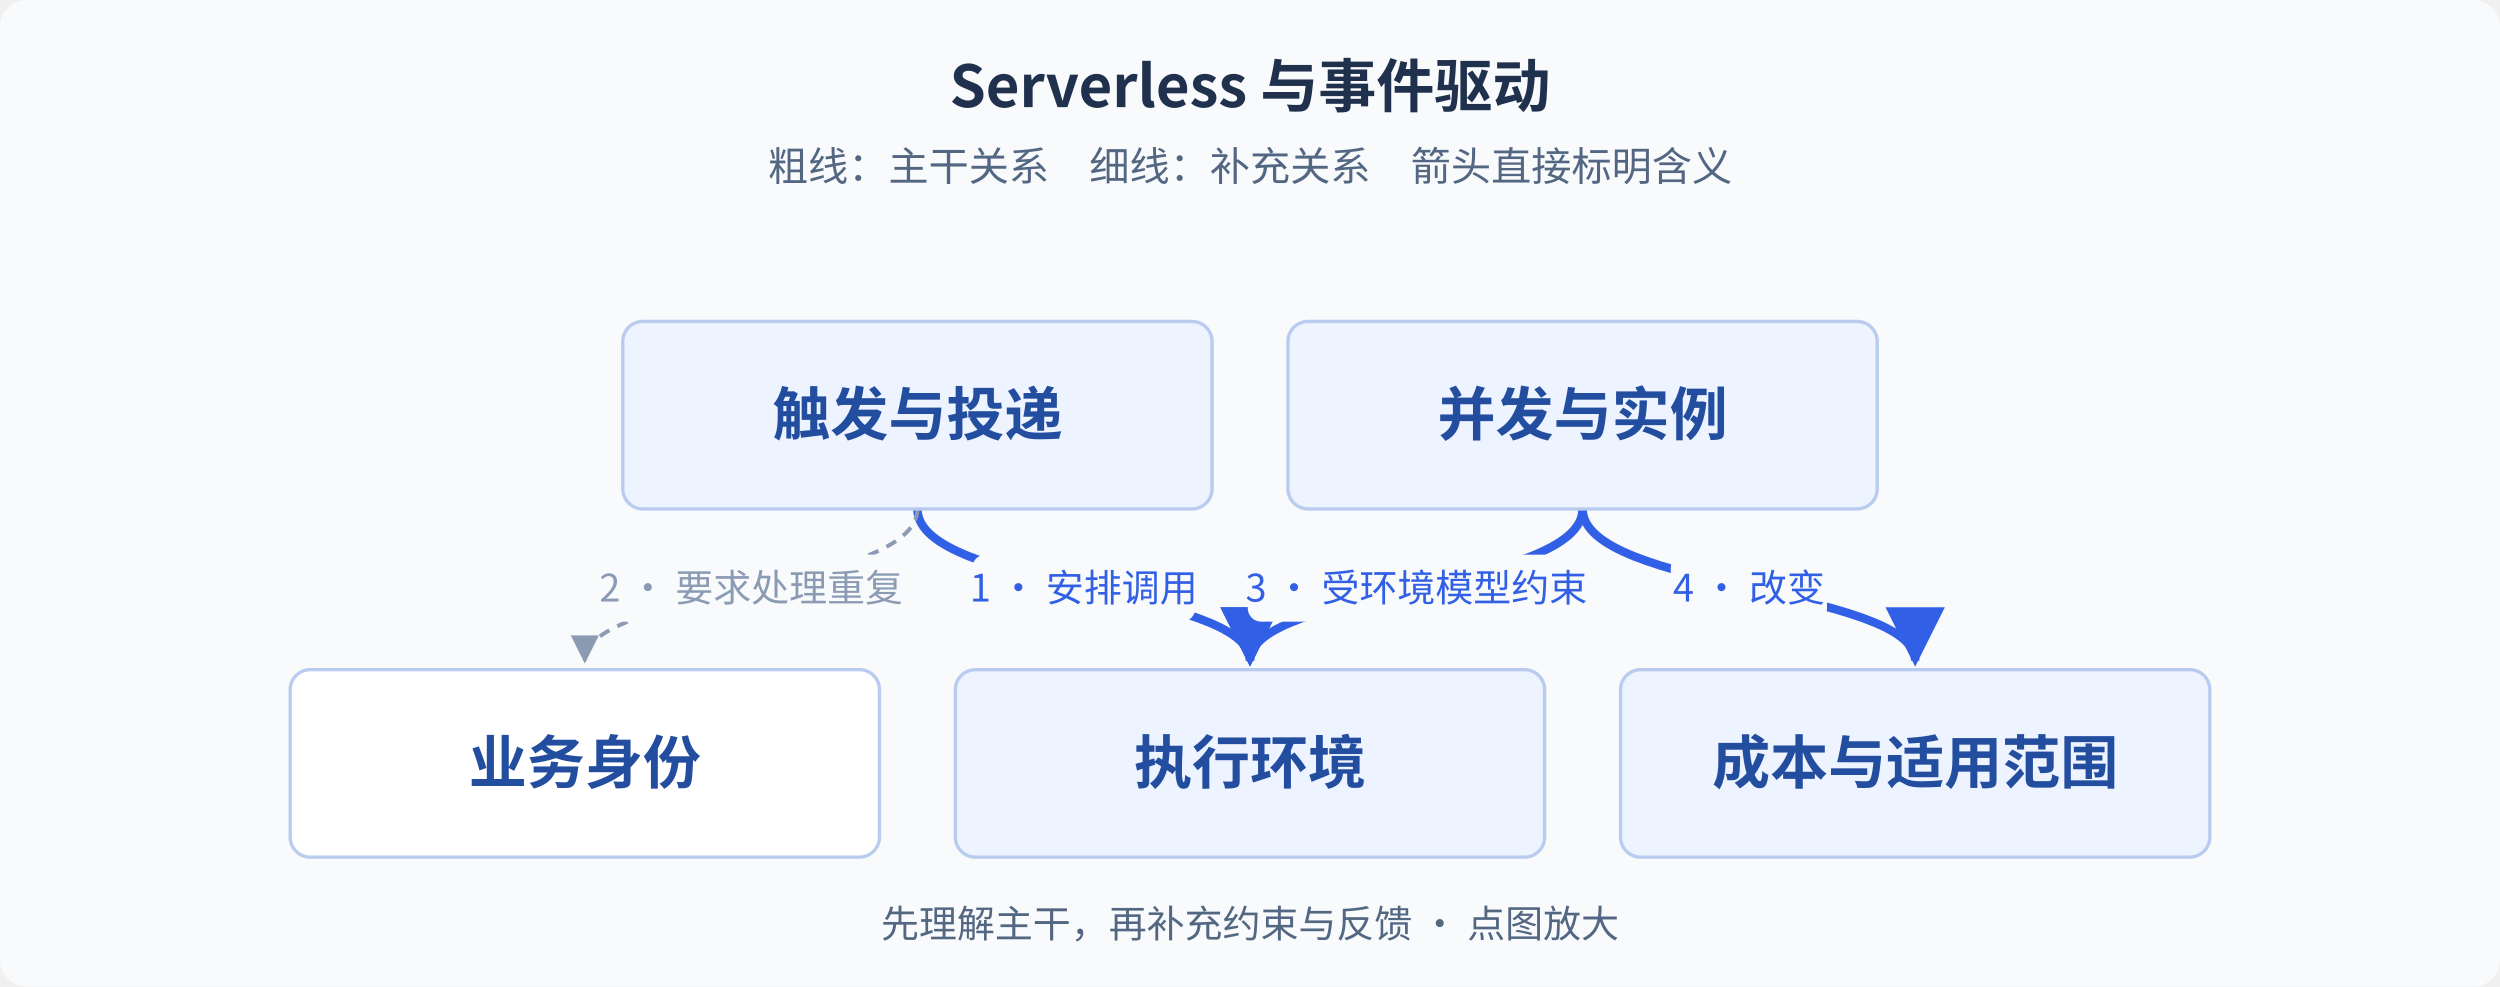
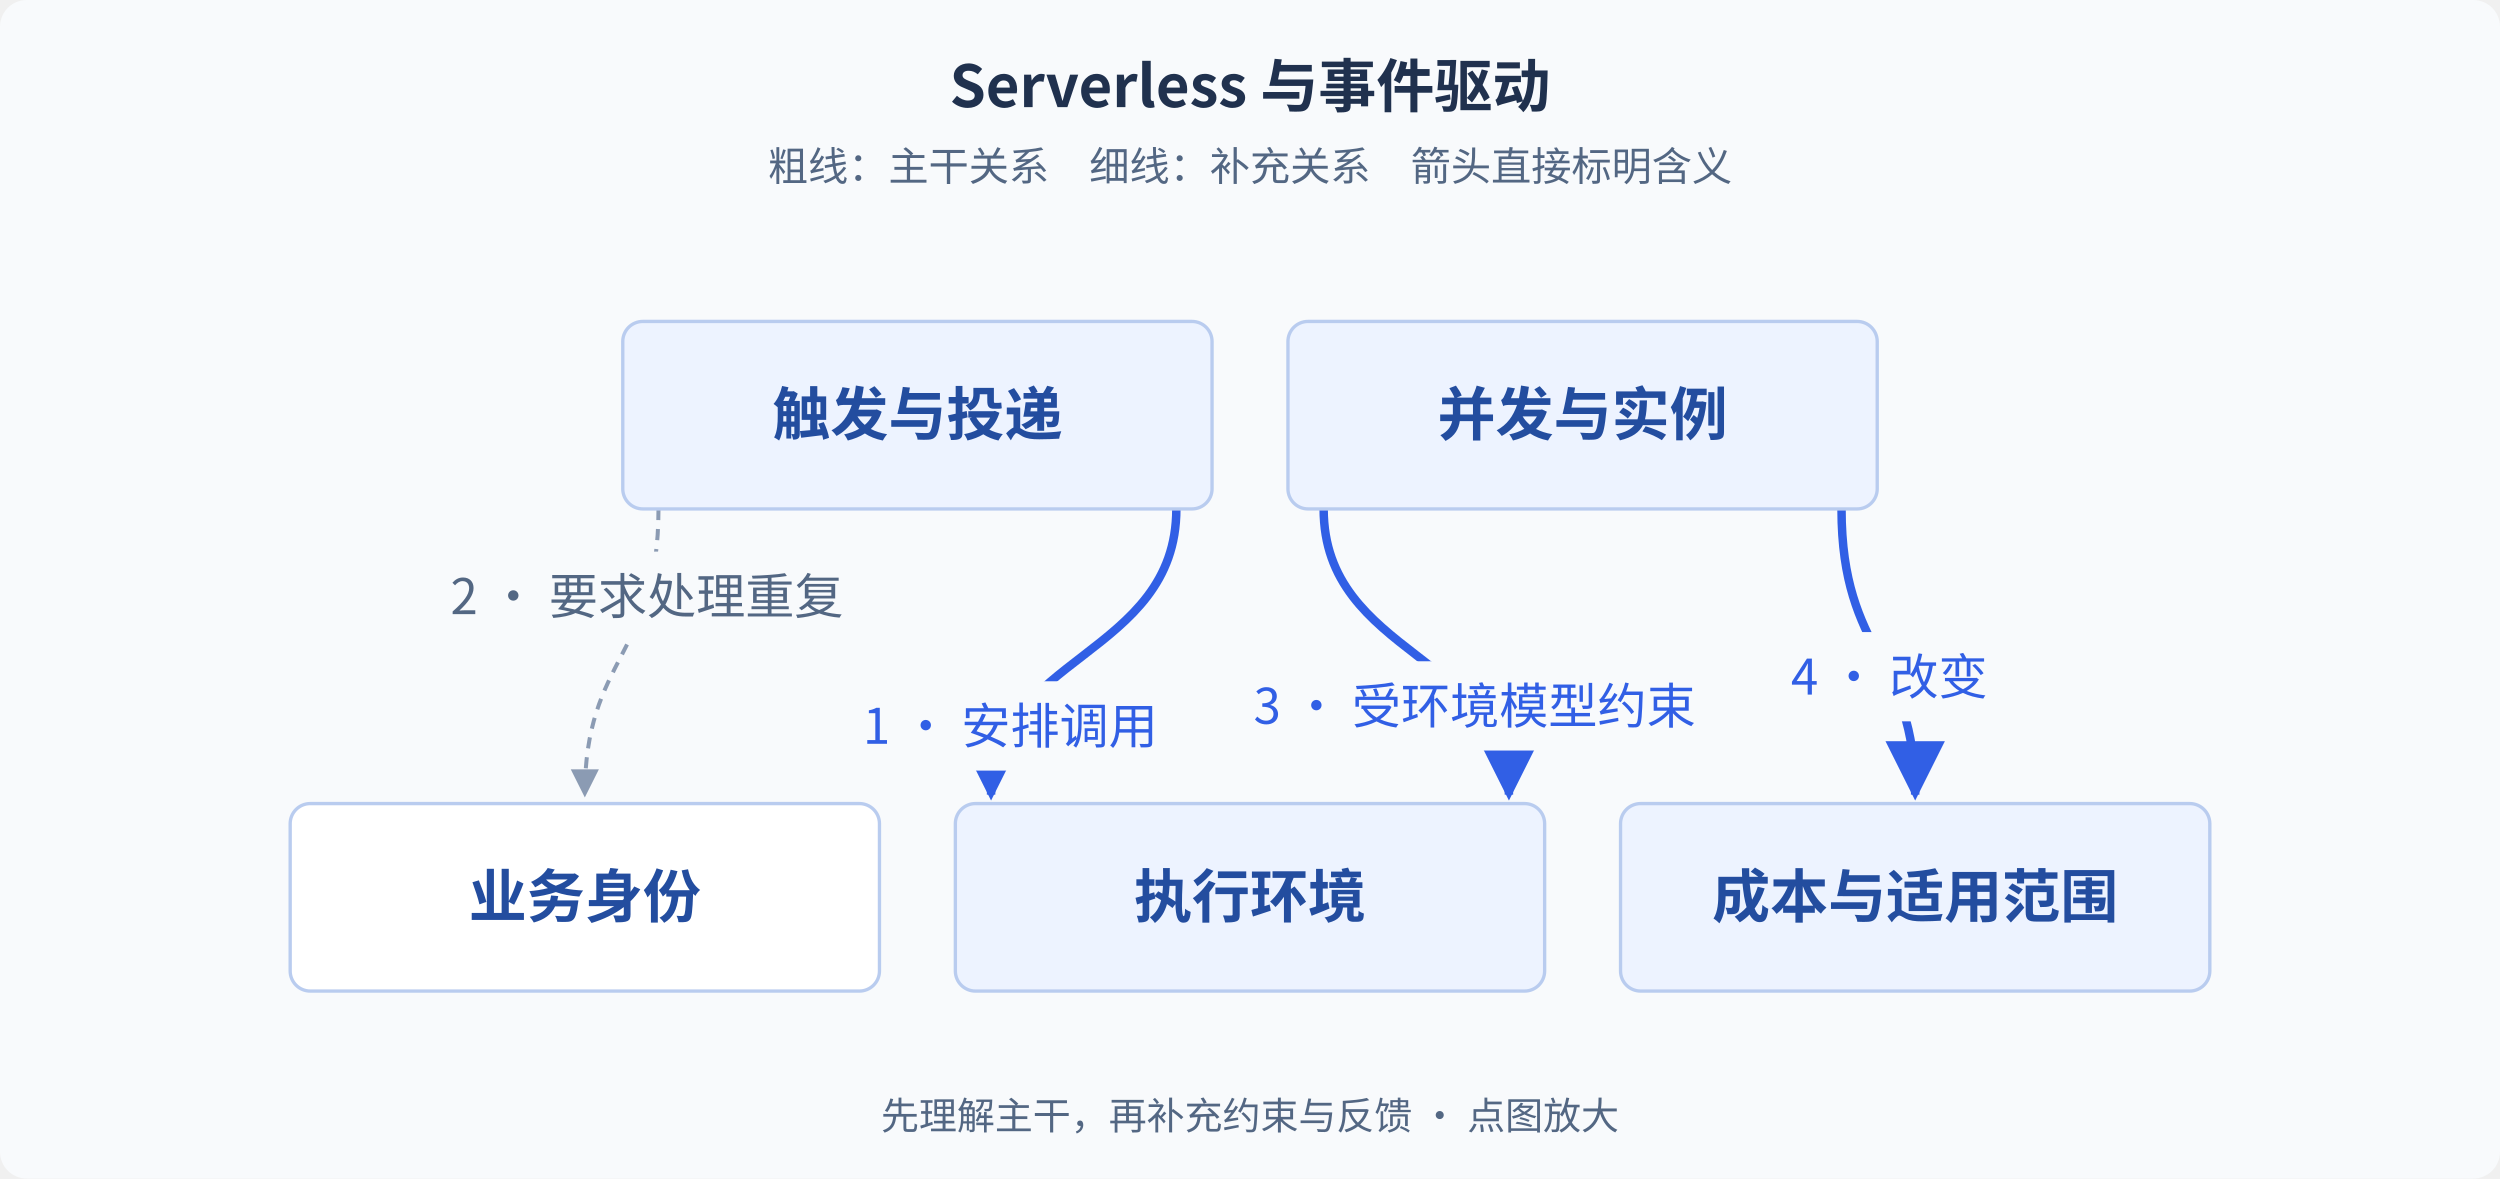
- <svg xmlns="http://www.w3.org/2000/svg" viewBox="0 0 1120 442" role="img" aria-labelledby="title desc">
+ <svg xmlns="http://www.w3.org/2000/svg" viewBox="0 0 1120 528" role="img" aria-labelledby="title desc">
  <defs>
    <marker id="arrow-main" viewBox="0 0 10 10" refX="9" refY="5" markerWidth="7" markerHeight="7" orient="auto-start-reverse">
      <path d="M0 0L10 5L0 10Z" fill="#315fe5" />
    </marker>
    <marker id="arrow-other" viewBox="0 0 10 10" refX="9" refY="5" markerWidth="7" markerHeight="7" orient="auto-start-reverse">
      <path d="M0 0L10 5L0 10Z" fill="#8b9bb3" />
    </marker>
  </defs>
-   <rect width="1120" height="442" rx="12" fill="#f8fafc" />
+   <rect width="1120" height="528" rx="12" fill="#f8fafc" />
  <g font-family="PingFang SC,Microsoft YaHei,Noto Sans CJK SC,sans-serif">
    <text x="560" y="48" text-anchor="middle" font-size="26" font-weight="650" fill="#20314e">Serverless 与事件驱动</text>
    <text x="560" y="81" text-anchor="middle" font-size="18" fill="#536783">粗线：主干关系　细线：补充关系　箭头直接标明含义</text>
-     <path data-edge="trigger-delivery execution-environment" data-emphasis="main" d="M411.0 228 C411.0 264.0 560.0 264.0 560.0 296" fill="none" stroke="#315fe5" stroke-width="3.8" marker-end="url(#arrow-main)" />
-     <path data-edge="trigger-delivery event-idempotency" data-emphasis="other" d="M411.0 228 C411.0 264.0 262.0 264.0 262.0 296" fill="none" stroke="#8b9bb3" stroke-width="1.8" stroke-dasharray="5 4" marker-end="url(#arrow-other)" />
-     <path data-edge="concurrency-instances execution-environment" data-emphasis="main" d="M709.0 228 C709.0 264.0 560.0 264.0 560.0 296" fill="none" stroke="#315fe5" stroke-width="3.8" marker-end="url(#arrow-main)" />
-     <path data-edge="concurrency-instances serverless-cost" data-emphasis="main" d="M709.0 228 C709.0 264.0 858.0 264.0 858.0 296" fill="none" stroke="#315fe5" stroke-width="3.8" marker-end="url(#arrow-main)" />
+     <path data-edge="trigger-delivery execution-environment" data-emphasis="main" d="M527.0 228 C527.0 294.0 444.0 294.0 444.0 356" fill="none" stroke="#315fe5" stroke-width="3.8" marker-end="url(#arrow-main)" />
+     <path data-edge="trigger-delivery event-idempotency" data-emphasis="other" d="M295.0 228 C295.0 294.0 262.0 294.0 262.0 356" fill="none" stroke="#8b9bb3" stroke-width="1.8" stroke-dasharray="5 4" marker-end="url(#arrow-other)" />
+     <path data-edge="concurrency-instances execution-environment" data-emphasis="main" d="M593.0 228 C593.0 294.0 676.0 294.0 676.0 356" fill="none" stroke="#315fe5" stroke-width="3.8" marker-end="url(#arrow-main)" />
+     <path data-edge="concurrency-instances serverless-cost" data-emphasis="main" d="M825.0 228 C825.0 294.0 858.0 294.0 858.0 356" fill="none" stroke="#315fe5" stroke-width="3.8" marker-end="url(#arrow-main)" />
    <g data-relation-label="1">
-       <rect x="435.5" y="248.5" width="100" height="30" rx="6" fill="#f8fafc" />
-       <text x="485.5" y="269.5" text-anchor="middle" fill="#315fe5" font-size="17">1 · 安排调用</text>
+       <rect x="374.392" y="305.216" width="156.48" height="40" rx="6" fill="#f8fafc" />
+       <text x="452.632" y="333.216" text-anchor="middle" fill="#315fe5" font-size="22">1 · 安排调用</text>
    </g>
    <g data-relation-label="2">
-       <rect x="269.5" y="248.5" width="134" height="30" rx="6" fill="#f8fafc" />
-       <text x="336.5" y="269.5" text-anchor="middle" fill="#8b9bb3" font-size="17">2 · 要求处理重复</text>
+       <rect x="189.604" y="247.125" width="200.48" height="40" rx="6" fill="#f8fafc" />
+       <text x="289.844" y="275.125" text-anchor="middle" fill="#536783" font-size="22">2 · 要求处理重复</text>
    </g>
    <g data-relation-label="3">
-       <rect x="559.0" y="248.5" width="151" height="30" rx="6" fill="#f8fafc" />
-       <text x="634.5" y="269.5" text-anchor="middle" fill="#315fe5" font-size="17">3 · 受环境模型约束</text>
+       <rect x="549.382" y="296.254" width="222.48" height="40" rx="6" fill="#f8fafc" />
+       <text x="660.622" y="324.254" text-anchor="middle" fill="#315fe5" font-size="22">3 · 受环境模型约束</text>
    </g>
    <g data-relation-label="4">
-       <rect x="748.5" y="248.5" width="70" height="30" rx="6" fill="#f8fafc" />
-       <text x="783.5" y="269.5" text-anchor="middle" fill="#315fe5" font-size="17">4 · 改变</text>
+       <rect x="790.144" y="283.168" width="112.48" height="40" rx="6" fill="#f8fafc" />
+       <text x="846.384" y="311.168" text-anchor="middle" fill="#315fe5" font-size="22">4 · 改变</text>
    </g>
    <g data-concept="execution-environment">
-       <rect x="428.0" y="300" width="264" height="84" rx="9" fill="#edf3ff" stroke="#b9ccef" stroke-width="1.5" />
-       <text x="560.0" y="351" text-anchor="middle" fill="#234d9f" font-size="26" font-weight="600">执行环境</text>
+       <rect x="428.0" y="360" width="264" height="84" rx="9" fill="#edf3ff" stroke="#b9ccef" stroke-width="1.5" />
+       <text x="560.0" y="411" text-anchor="middle" fill="#234d9f" font-size="26" font-weight="600">执行环境</text>
    </g>
    <g data-concept="trigger-delivery">
      <rect x="279.0" y="144" width="264" height="84" rx="9" fill="#edf3ff" stroke="#b9ccef" stroke-width="1.5" />
      <text x="411.0" y="195" text-anchor="middle" fill="#234d9f" font-size="26" font-weight="600">触发与投递</text>
    </g>
    <g data-concept="event-idempotency">
-       <rect x="130.0" y="300" width="264" height="84" rx="9" fill="#fff" stroke="#b9ccef" stroke-width="1.5" />
-       <text x="262.0" y="351" text-anchor="middle" fill="#234d9f" font-size="26" font-weight="600">业务身份</text>
+       <rect x="130.0" y="360" width="264" height="84" rx="9" fill="#fff" stroke="#b9ccef" stroke-width="1.5" />
+       <text x="262.0" y="411" text-anchor="middle" fill="#234d9f" font-size="26" font-weight="600">业务身份</text>
    </g>
    <g data-concept="concurrency-instances">
      <rect x="577.0" y="144" width="264" height="84" rx="9" fill="#edf3ff" stroke="#b9ccef" stroke-width="1.5" />
      <text x="709.0" y="195" text-anchor="middle" fill="#234d9f" font-size="26" font-weight="600">并发与实例</text>
    </g>
    <g data-concept="serverless-cost">
-       <rect x="726.0" y="300" width="264" height="84" rx="9" fill="#edf3ff" stroke="#b9ccef" stroke-width="1.5" />
-       <text x="858.0" y="351" text-anchor="middle" fill="#234d9f" font-size="26" font-weight="600">成本与适用范围</text>
+       <rect x="726.0" y="360" width="264" height="84" rx="9" fill="#edf3ff" stroke="#b9ccef" stroke-width="1.5" />
+       <text x="858.0" y="411" text-anchor="middle" fill="#234d9f" font-size="26" font-weight="600">成本与适用范围</text>
    </g>
-     <text x="560" y="420" text-anchor="middle" fill="#536783" font-size="17">先理解主干，再补充约束与反馈 · 点图放大</text>
+     <text x="560" y="506" text-anchor="middle" fill="#536783" font-size="17">先理解主干，再补充约束与反馈 · 点图放大</text>
  </g>
</svg>
